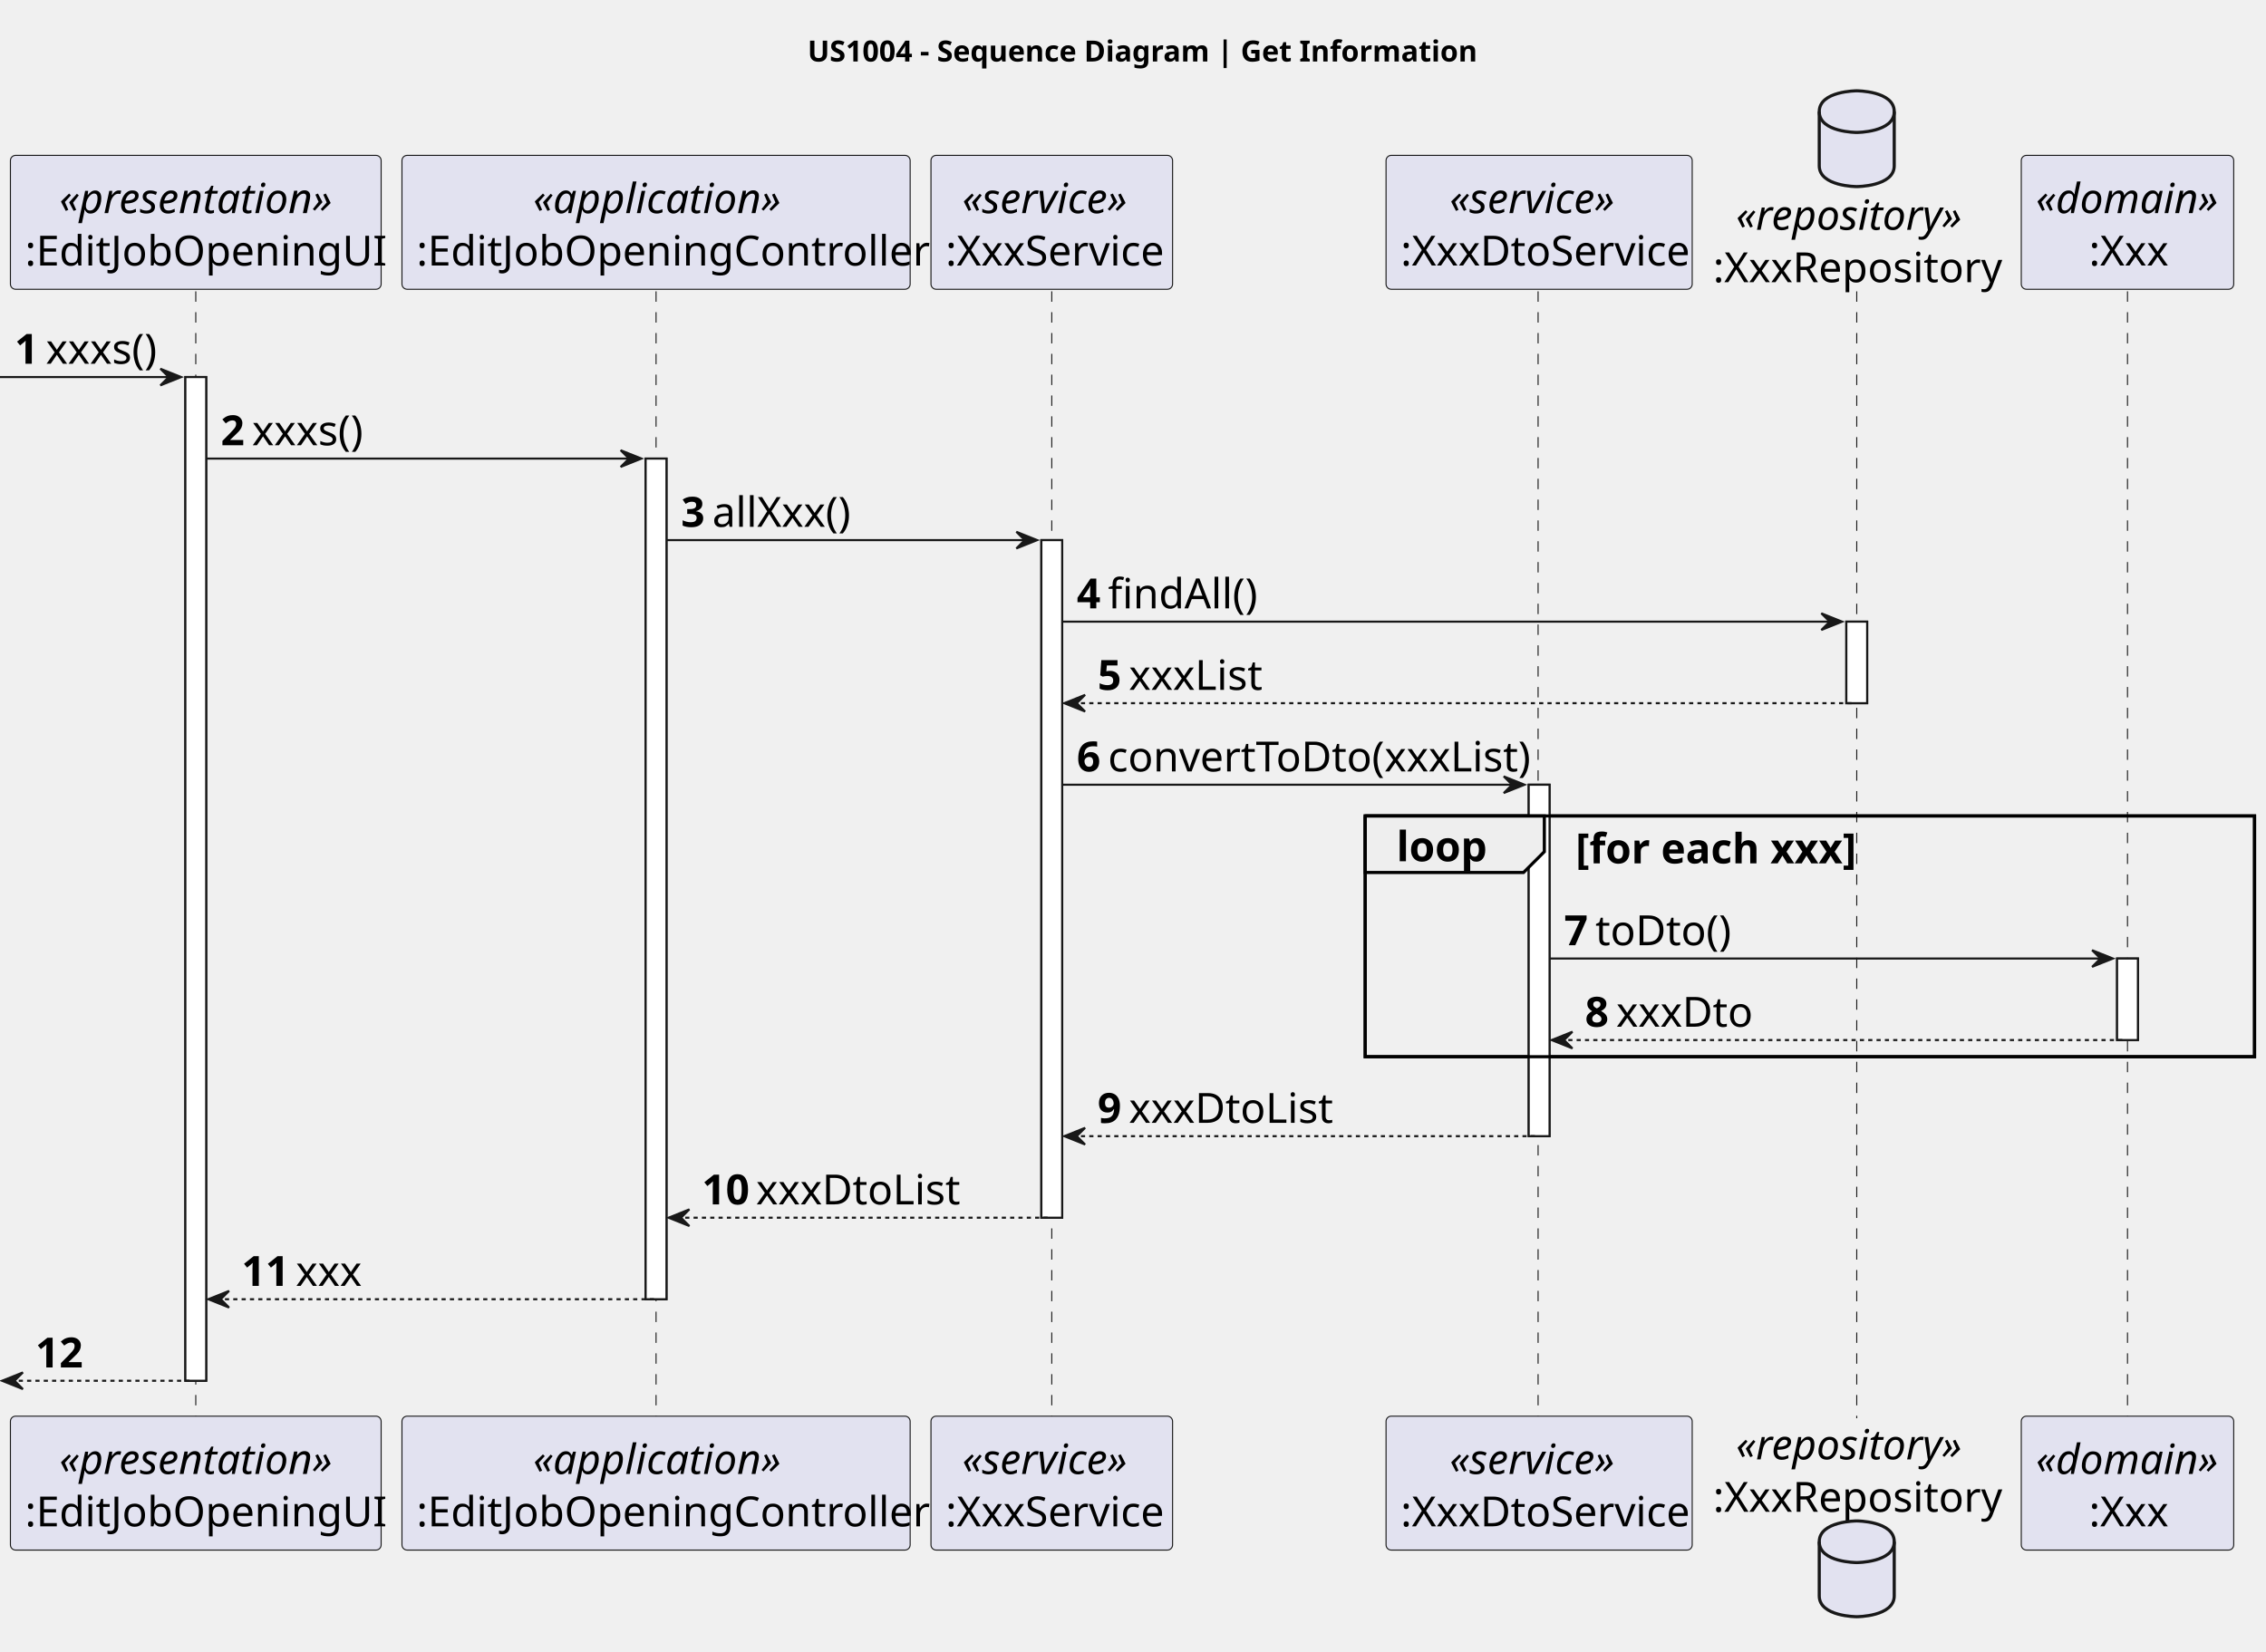
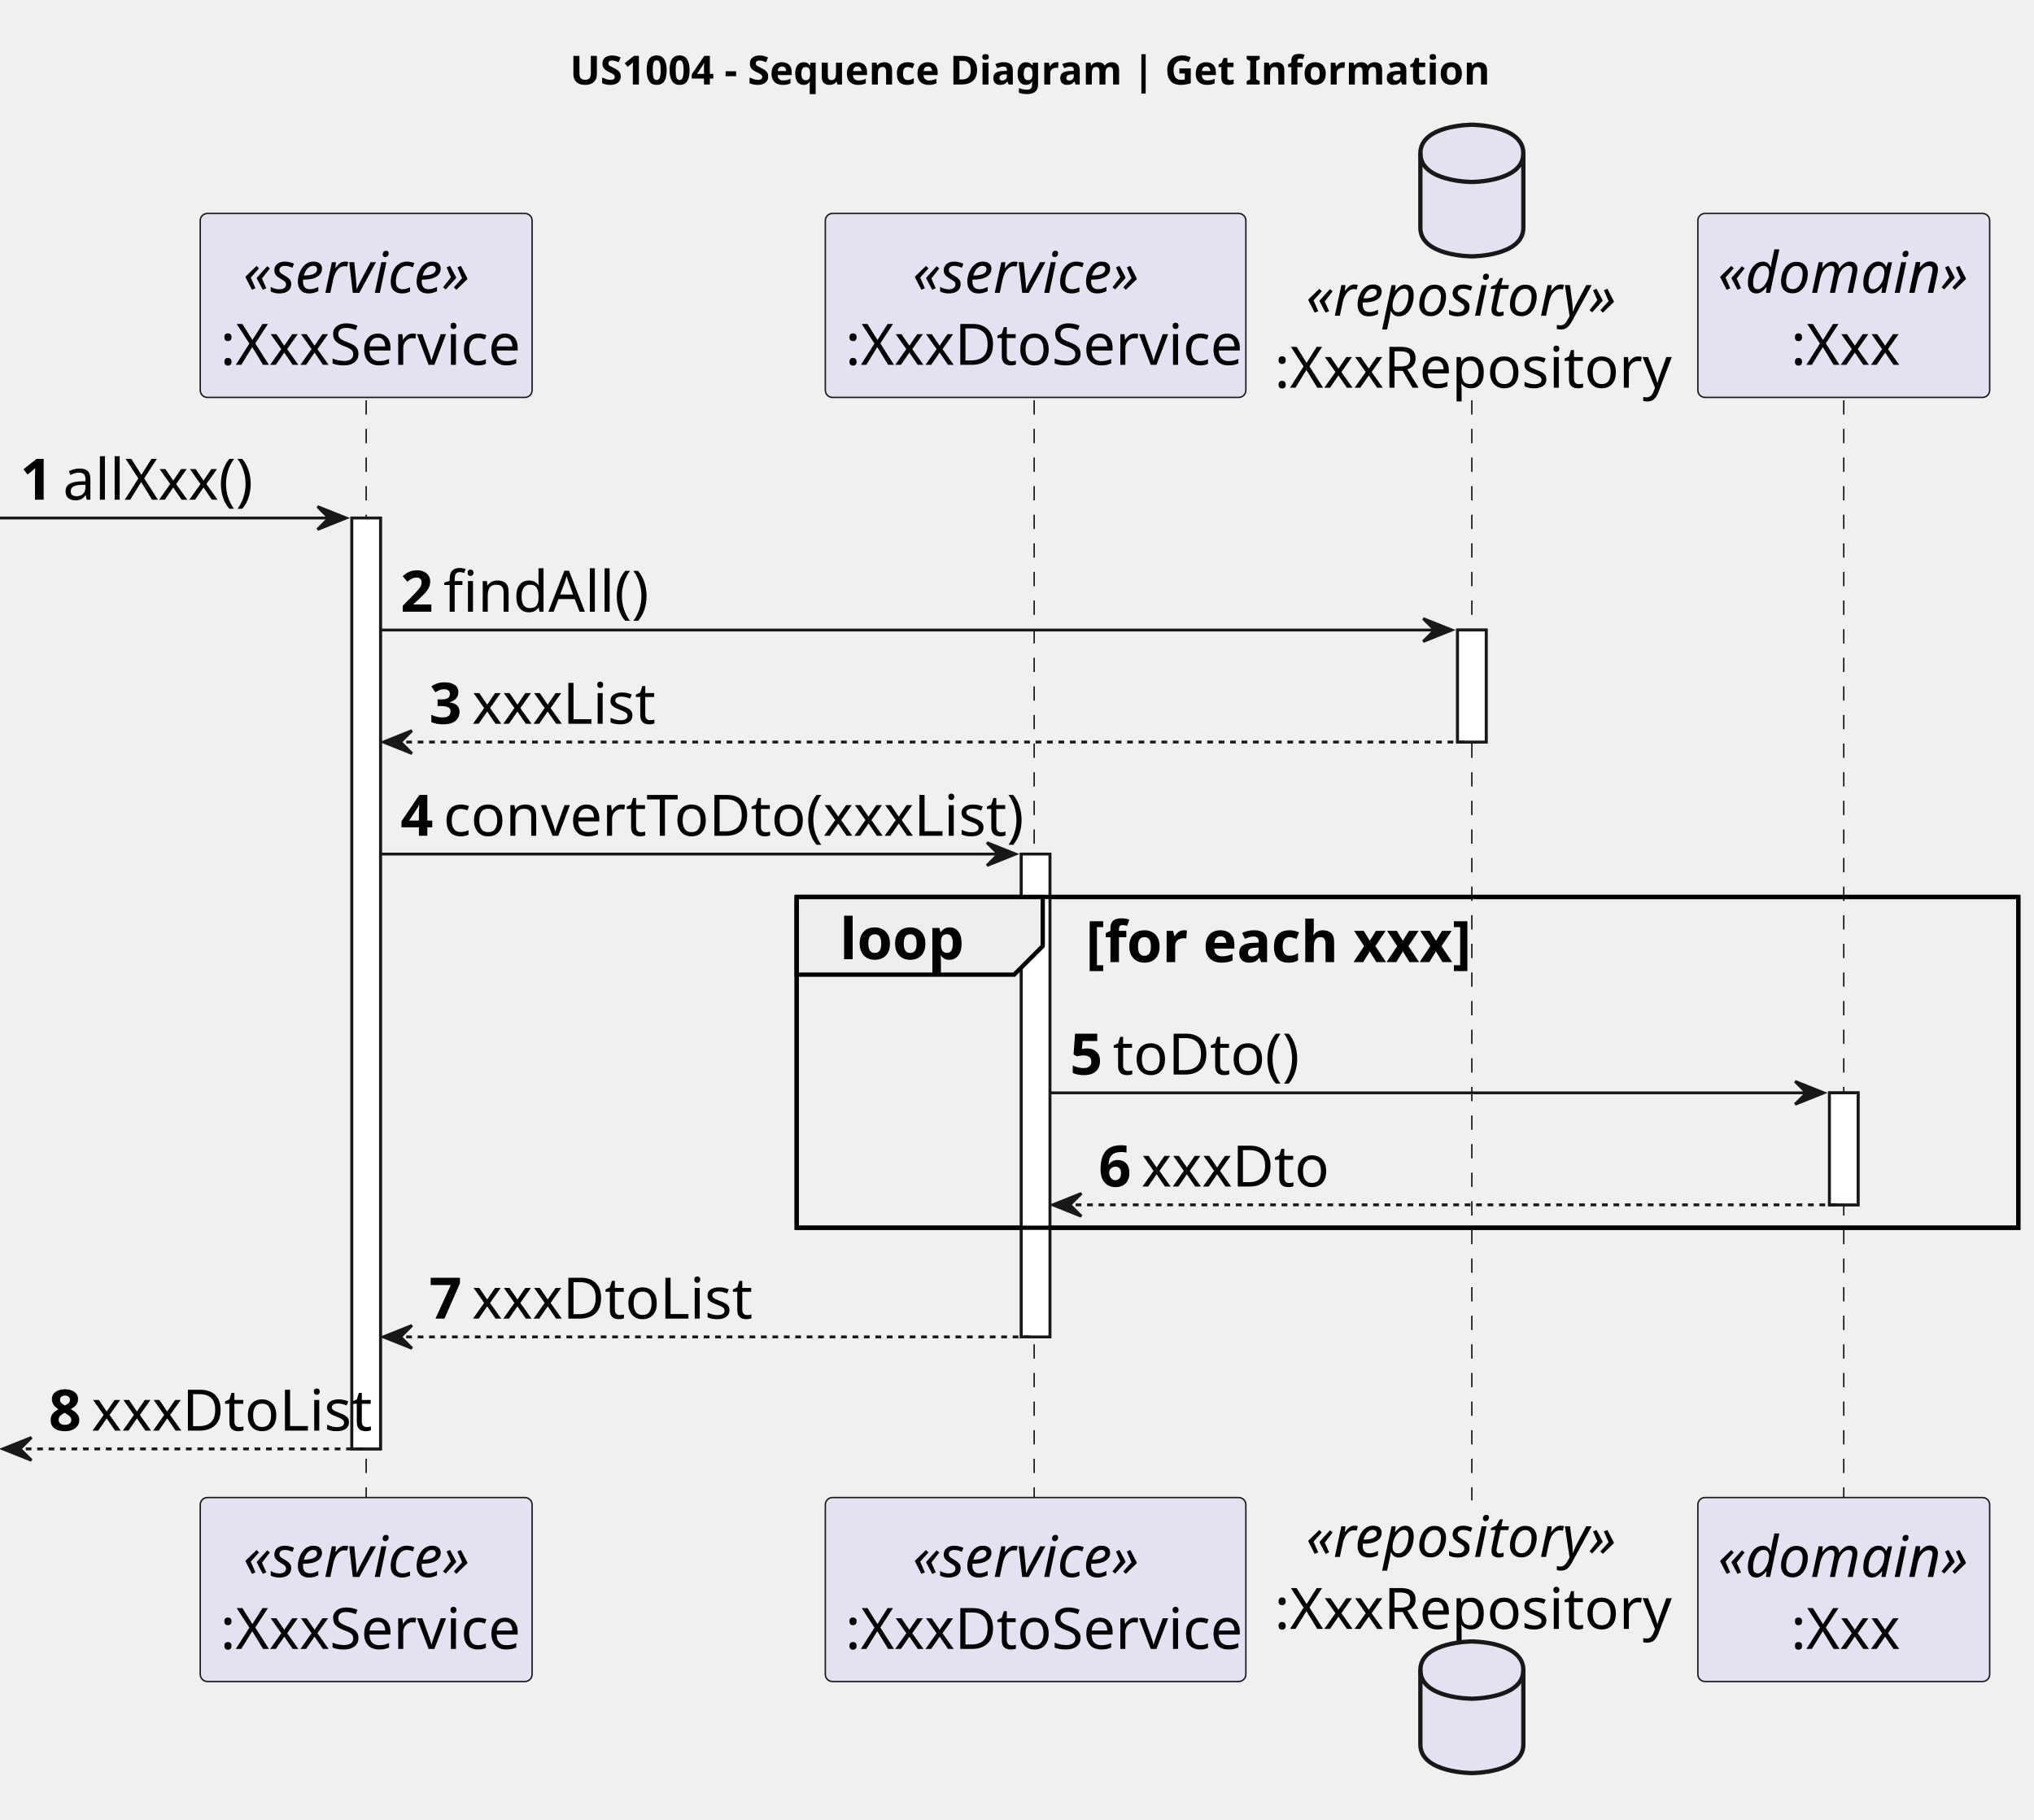
- <svg xmlns="http://www.w3.org/2000/svg" contentStyleType="text/css" height="793px" preserveAspectRatio="none" style="width:1088px;height:793px;background:#FFFFFF;" version="1.1" viewBox="0 0 1088 793" width="1088px" zoomAndPan="magnify">
+ <svg xmlns="http://www.w3.org/2000/svg" contentStyleType="text/css" height="636px" preserveAspectRatio="none" style="width:711px;height:636px;background:#FFFFFF;" version="1.1" viewBox="0 0 711 636" width="711px" zoomAndPan="magnify">
  <defs />
  <g>
-     <text fill="#000000" font-family="sans-serif" font-size="14" font-weight="bold" lengthAdjust="spacing" textLength="316" x="387.75" y="29.533">US1004 - Sequence Diagram | Get Information</text>
-     <rect fill="#FFFFFF" height="482.031" style="stroke:#181818;stroke-width:1.0;" width="10" x="89" y="181.078" />
-     <rect fill="#FFFFFF" height="403.719" style="stroke:#181818;stroke-width:1.0;" width="10" x="310" y="220.234" />
-     <rect fill="#FFFFFF" height="325.406" style="stroke:#181818;stroke-width:1.0;" width="10" x="500" y="259.391" />
-     <rect fill="#FFFFFF" height="168.781" style="stroke:#181818;stroke-width:1.0;" width="10" x="734" y="376.859" />
-     <rect fill="#FFFFFF" height="39.156" style="stroke:#181818;stroke-width:1.0;" width="10" x="886.5" y="298.547" />
-     <rect fill="#FFFFFF" height="39.156" style="stroke:#181818;stroke-width:1.0;" width="10" x="1016.5" y="460.328" />
-     <rect fill="none" height="115.625" style="stroke:#000000;stroke-width:1.5;" width="427" x="655.5" y="391.859" />
-     <line style="stroke:#181818;stroke-width:0.5;stroke-dasharray:5.0,5.0;" x1="94" x2="94" y1="139.922" y2="681.109" />
-     <line style="stroke:#181818;stroke-width:0.5;stroke-dasharray:5.0,5.0;" x1="315" x2="315" y1="139.922" y2="681.109" />
-     <line style="stroke:#181818;stroke-width:0.5;stroke-dasharray:5.0,5.0;" x1="505" x2="505" y1="139.922" y2="681.109" />
-     <line style="stroke:#181818;stroke-width:0.5;stroke-dasharray:5.0,5.0;" x1="738.5" x2="738.5" y1="139.922" y2="681.109" />
-     <line style="stroke:#181818;stroke-width:0.5;stroke-dasharray:5.0,5.0;" x1="891.5" x2="891.5" y1="139.922" y2="681.109" />
-     <line style="stroke:#181818;stroke-width:0.5;stroke-dasharray:5.0,5.0;" x1="1021.5" x2="1021.5" y1="139.922" y2="681.109" />
-     <rect fill="#E2E2F0" height="64.312" rx="2.5" ry="2.5" style="stroke:#181818;stroke-width:0.5;" width="178" x="5" y="74.609" />
-     <text fill="#000000" font-family="sans-serif" font-size="20" font-style="italic" lengthAdjust="spacing" textLength="131" x="28.5" y="102.371">«presentation»</text>
-     <text fill="#000000" font-family="sans-serif" font-size="20" lengthAdjust="spacing" textLength="164" x="12" y="127.527">:EditJobOpeningUI</text>
-     <rect fill="#E2E2F0" height="64.312" rx="2.5" ry="2.5" style="stroke:#181818;stroke-width:0.5;" width="178" x="5" y="680.109" />
-     <text fill="#000000" font-family="sans-serif" font-size="20" font-style="italic" lengthAdjust="spacing" textLength="131" x="28.5" y="707.871">«presentation»</text>
-     <text fill="#000000" font-family="sans-serif" font-size="20" lengthAdjust="spacing" textLength="164" x="12" y="733.027">:EditJobOpeningUI</text>
-     <rect fill="#E2E2F0" height="64.312" rx="2.5" ry="2.5" style="stroke:#181818;stroke-width:0.5;" width="244" x="193" y="74.609" />
-     <text fill="#000000" font-family="sans-serif" font-size="20" font-style="italic" lengthAdjust="spacing" textLength="118" x="256" y="102.371">«application»</text>
-     <text fill="#000000" font-family="sans-serif" font-size="20" lengthAdjust="spacing" textLength="230" x="200" y="127.527">:EditJobOpeningController</text>
-     <rect fill="#E2E2F0" height="64.312" rx="2.5" ry="2.5" style="stroke:#181818;stroke-width:0.5;" width="244" x="193" y="680.109" />
-     <text fill="#000000" font-family="sans-serif" font-size="20" font-style="italic" lengthAdjust="spacing" textLength="118" x="256" y="707.871">«application»</text>
-     <text fill="#000000" font-family="sans-serif" font-size="20" lengthAdjust="spacing" textLength="230" x="200" y="733.027">:EditJobOpeningController</text>
-     <rect fill="#E2E2F0" height="64.312" rx="2.5" ry="2.5" style="stroke:#181818;stroke-width:0.5;" width="116" x="447" y="74.609" />
-     <text fill="#000000" font-family="sans-serif" font-size="20" font-style="italic" lengthAdjust="spacing" textLength="86" x="462" y="102.371">«service»</text>
-     <text fill="#000000" font-family="sans-serif" font-size="20" lengthAdjust="spacing" textLength="102" x="454" y="127.527">:XxxService</text>
-     <rect fill="#E2E2F0" height="64.312" rx="2.5" ry="2.5" style="stroke:#181818;stroke-width:0.5;" width="116" x="447" y="680.109" />
-     <text fill="#000000" font-family="sans-serif" font-size="20" font-style="italic" lengthAdjust="spacing" textLength="86" x="462" y="707.871">«service»</text>
-     <text fill="#000000" font-family="sans-serif" font-size="20" lengthAdjust="spacing" textLength="102" x="454" y="733.027">:XxxService</text>
-     <rect fill="#E2E2F0" height="64.312" rx="2.5" ry="2.5" style="stroke:#181818;stroke-width:0.5;" width="147" x="665.5" y="74.609" />
-     <text fill="#000000" font-family="sans-serif" font-size="20" font-style="italic" lengthAdjust="spacing" textLength="86" x="696" y="102.371">«service»</text>
-     <text fill="#000000" font-family="sans-serif" font-size="20" lengthAdjust="spacing" textLength="133" x="672.5" y="127.527">:XxxDtoService</text>
-     <rect fill="#E2E2F0" height="64.312" rx="2.5" ry="2.5" style="stroke:#181818;stroke-width:0.5;" width="147" x="665.5" y="680.109" />
-     <text fill="#000000" font-family="sans-serif" font-size="20" font-style="italic" lengthAdjust="spacing" textLength="86" x="696" y="707.871">«service»</text>
-     <text fill="#000000" font-family="sans-serif" font-size="20" lengthAdjust="spacing" textLength="133" x="672.5" y="733.027">:XxxDtoService</text>
-     <text fill="#000000" font-family="sans-serif" font-size="20" font-style="italic" lengthAdjust="spacing" textLength="110" x="833.5" y="110.371">«repository»</text>
-     <text fill="#000000" font-family="sans-serif" font-size="20" lengthAdjust="spacing" textLength="132" x="822.5" y="135.527">:XxxRepository</text>
-     <path d="M873.5,53.609 C873.5,43.609 891.5,43.609 891.5,43.609 C891.5,43.609 909.5,43.609 909.5,53.609 L909.5,79.609 C909.5,89.609 891.5,89.609 891.5,89.609 C891.5,89.609 873.5,89.609 873.5,79.609 L873.5,53.609 " fill="#E2E2F0" style="stroke:#181818;stroke-width:1.5;" />
-     <path d="M873.5,53.609 C873.5,63.609 891.5,63.609 891.5,63.609 C891.5,63.609 909.5,63.609 909.5,53.609 " fill="none" style="stroke:#181818;stroke-width:1.5;" />
-     <text fill="#000000" font-family="sans-serif" font-size="20" font-style="italic" lengthAdjust="spacing" textLength="110" x="833.5" y="700.871">«repository»</text>
-     <text fill="#000000" font-family="sans-serif" font-size="20" lengthAdjust="spacing" textLength="132" x="822.5" y="726.027">:XxxRepository</text>
-     <path d="M873.5,740.422 C873.5,730.422 891.5,730.422 891.5,730.422 C891.5,730.422 909.5,730.422 909.5,740.422 L909.5,766.422 C909.5,776.422 891.5,776.422 891.5,776.422 C891.5,776.422 873.5,776.422 873.5,766.422 L873.5,740.422 " fill="#E2E2F0" style="stroke:#181818;stroke-width:1.5;" />
-     <path d="M873.5,740.422 C873.5,750.422 891.5,750.422 891.5,750.422 C891.5,750.422 909.5,750.422 909.5,740.422 " fill="none" style="stroke:#181818;stroke-width:1.5;" />
-     <rect fill="#E2E2F0" height="64.312" rx="2.5" ry="2.5" style="stroke:#181818;stroke-width:0.5;" width="102" x="970.5" y="74.609" />
-     <text fill="#000000" font-family="sans-serif" font-size="20" font-style="italic" lengthAdjust="spacing" textLength="88" x="977.5" y="102.371">«domain»</text>
-     <text fill="#000000" font-family="sans-serif" font-size="20" lengthAdjust="spacing" textLength="37" x="1003" y="127.527">:Xxx</text>
-     <rect fill="#E2E2F0" height="64.312" rx="2.5" ry="2.5" style="stroke:#181818;stroke-width:0.5;" width="102" x="970.5" y="680.109" />
-     <text fill="#000000" font-family="sans-serif" font-size="20" font-style="italic" lengthAdjust="spacing" textLength="88" x="977.5" y="707.871">«domain»</text>
-     <text fill="#000000" font-family="sans-serif" font-size="20" lengthAdjust="spacing" textLength="37" x="1003" y="733.027">:Xxx</text>
-     <rect fill="#FFFFFF" height="482.031" style="stroke:#181818;stroke-width:1.0;" width="10" x="89" y="181.078" />
-     <rect fill="#FFFFFF" height="403.719" style="stroke:#181818;stroke-width:1.0;" width="10" x="310" y="220.234" />
-     <rect fill="#FFFFFF" height="325.406" style="stroke:#181818;stroke-width:1.0;" width="10" x="500" y="259.391" />
-     <rect fill="#FFFFFF" height="168.781" style="stroke:#181818;stroke-width:1.0;" width="10" x="734" y="376.859" />
-     <rect fill="#FFFFFF" height="39.156" style="stroke:#181818;stroke-width:1.0;" width="10" x="886.5" y="298.547" />
-     <rect fill="#FFFFFF" height="39.156" style="stroke:#181818;stroke-width:1.0;" width="10" x="1016.5" y="460.328" />
-     <polygon fill="#181818" points="77,177.078,87,181.078,77,185.078,81,181.078" style="stroke:#181818;stroke-width:1.0;" />
-     <line style="stroke:#181818;stroke-width:1.0;" x1="0" x2="83" y1="181.078" y2="181.078" />
+     <text fill="#000000" font-family="sans-serif" font-size="14" font-weight="bold" lengthAdjust="spacing" textLength="316" x="199.25" y="29.533">US1004 - Sequence Diagram | Get Information</text>
+     <rect fill="#FFFFFF" height="325.406" style="stroke:#181818;stroke-width:1.0;" width="10" x="123" y="181.078" />
+     <rect fill="#FFFFFF" height="168.781" style="stroke:#181818;stroke-width:1.0;" width="10" x="357" y="298.547" />
+     <rect fill="#FFFFFF" height="39.156" style="stroke:#181818;stroke-width:1.0;" width="10" x="509.5" y="220.234" />
+     <rect fill="#FFFFFF" height="39.156" style="stroke:#181818;stroke-width:1.0;" width="10" x="639.5" y="382.016" />
+     <rect fill="none" height="115.625" style="stroke:#000000;stroke-width:1.5;" width="427" x="278.5" y="313.547" />
+     <line style="stroke:#181818;stroke-width:0.5;stroke-dasharray:5.0,5.0;" x1="128" x2="128" y1="139.922" y2="524.484" />
+     <line style="stroke:#181818;stroke-width:0.5;stroke-dasharray:5.0,5.0;" x1="361.5" x2="361.5" y1="139.922" y2="524.484" />
+     <line style="stroke:#181818;stroke-width:0.5;stroke-dasharray:5.0,5.0;" x1="514.5" x2="514.5" y1="139.922" y2="524.484" />
+     <line style="stroke:#181818;stroke-width:0.5;stroke-dasharray:5.0,5.0;" x1="644.5" x2="644.5" y1="139.922" y2="524.484" />
+     <rect fill="#E2E2F0" height="64.312" rx="2.5" ry="2.5" style="stroke:#181818;stroke-width:0.5;" width="116" x="70" y="74.609" />
+     <text fill="#000000" font-family="sans-serif" font-size="20" font-style="italic" lengthAdjust="spacing" textLength="86" x="85" y="102.371">«service»</text>
+     <text fill="#000000" font-family="sans-serif" font-size="20" lengthAdjust="spacing" textLength="102" x="77" y="127.527">:XxxService</text>
+     <rect fill="#E2E2F0" height="64.312" rx="2.5" ry="2.5" style="stroke:#181818;stroke-width:0.5;" width="116" x="70" y="523.484" />
+     <text fill="#000000" font-family="sans-serif" font-size="20" font-style="italic" lengthAdjust="spacing" textLength="86" x="85" y="551.246">«service»</text>
+     <text fill="#000000" font-family="sans-serif" font-size="20" lengthAdjust="spacing" textLength="102" x="77" y="576.402">:XxxService</text>
+     <rect fill="#E2E2F0" height="64.312" rx="2.5" ry="2.5" style="stroke:#181818;stroke-width:0.5;" width="147" x="288.5" y="74.609" />
+     <text fill="#000000" font-family="sans-serif" font-size="20" font-style="italic" lengthAdjust="spacing" textLength="86" x="319" y="102.371">«service»</text>
+     <text fill="#000000" font-family="sans-serif" font-size="20" lengthAdjust="spacing" textLength="133" x="295.5" y="127.527">:XxxDtoService</text>
+     <rect fill="#E2E2F0" height="64.312" rx="2.5" ry="2.5" style="stroke:#181818;stroke-width:0.5;" width="147" x="288.5" y="523.484" />
+     <text fill="#000000" font-family="sans-serif" font-size="20" font-style="italic" lengthAdjust="spacing" textLength="86" x="319" y="551.246">«service»</text>
+     <text fill="#000000" font-family="sans-serif" font-size="20" lengthAdjust="spacing" textLength="133" x="295.5" y="576.402">:XxxDtoService</text>
+     <text fill="#000000" font-family="sans-serif" font-size="20" font-style="italic" lengthAdjust="spacing" textLength="110" x="456.5" y="110.371">«repository»</text>
+     <text fill="#000000" font-family="sans-serif" font-size="20" lengthAdjust="spacing" textLength="132" x="445.5" y="135.527">:XxxRepository</text>
+     <path d="M496.5,53.609 C496.5,43.609 514.5,43.609 514.5,43.609 C514.5,43.609 532.5,43.609 532.5,53.609 L532.5,79.609 C532.5,89.609 514.5,89.609 514.5,89.609 C514.5,89.609 496.5,89.609 496.5,79.609 L496.5,53.609 " fill="#E2E2F0" style="stroke:#181818;stroke-width:1.5;" />
+     <path d="M496.5,53.609 C496.5,63.609 514.5,63.609 514.5,63.609 C514.5,63.609 532.5,63.609 532.5,53.609 " fill="none" style="stroke:#181818;stroke-width:1.5;" />
+     <text fill="#000000" font-family="sans-serif" font-size="20" font-style="italic" lengthAdjust="spacing" textLength="110" x="456.5" y="544.246">«repository»</text>
+     <text fill="#000000" font-family="sans-serif" font-size="20" lengthAdjust="spacing" textLength="132" x="445.5" y="569.402">:XxxRepository</text>
+     <path d="M496.5,583.797 C496.5,573.797 514.5,573.797 514.5,573.797 C514.5,573.797 532.5,573.797 532.5,583.797 L532.5,609.797 C532.5,619.797 514.5,619.797 514.5,619.797 C514.5,619.797 496.5,619.797 496.5,609.797 L496.5,583.797 " fill="#E2E2F0" style="stroke:#181818;stroke-width:1.5;" />
+     <path d="M496.5,583.797 C496.5,593.797 514.5,593.797 514.5,593.797 C514.5,593.797 532.5,593.797 532.5,583.797 " fill="none" style="stroke:#181818;stroke-width:1.5;" />
+     <rect fill="#E2E2F0" height="64.312" rx="2.5" ry="2.5" style="stroke:#181818;stroke-width:0.5;" width="102" x="593.5" y="74.609" />
+     <text fill="#000000" font-family="sans-serif" font-size="20" font-style="italic" lengthAdjust="spacing" textLength="88" x="600.5" y="102.371">«domain»</text>
+     <text fill="#000000" font-family="sans-serif" font-size="20" lengthAdjust="spacing" textLength="37" x="626" y="127.527">:Xxx</text>
+     <rect fill="#E2E2F0" height="64.312" rx="2.5" ry="2.5" style="stroke:#181818;stroke-width:0.5;" width="102" x="593.5" y="523.484" />
+     <text fill="#000000" font-family="sans-serif" font-size="20" font-style="italic" lengthAdjust="spacing" textLength="88" x="600.5" y="551.246">«domain»</text>
+     <text fill="#000000" font-family="sans-serif" font-size="20" lengthAdjust="spacing" textLength="37" x="626" y="576.402">:Xxx</text>
+     <rect fill="#FFFFFF" height="325.406" style="stroke:#181818;stroke-width:1.0;" width="10" x="123" y="181.078" />
+     <rect fill="#FFFFFF" height="168.781" style="stroke:#181818;stroke-width:1.0;" width="10" x="357" y="298.547" />
+     <rect fill="#FFFFFF" height="39.156" style="stroke:#181818;stroke-width:1.0;" width="10" x="509.5" y="220.234" />
+     <rect fill="#FFFFFF" height="39.156" style="stroke:#181818;stroke-width:1.0;" width="10" x="639.5" y="382.016" />
+     <polygon fill="#181818" points="111,177.078,121,181.078,111,185.078,115,181.078" style="stroke:#181818;stroke-width:1.0;" />
+     <line style="stroke:#181818;stroke-width:1.0;" x1="0" x2="117" y1="181.078" y2="181.078" />
    <text fill="#000000" font-family="sans-serif" font-size="20" font-weight="bold" lengthAdjust="spacing" textLength="11" x="7" y="174.684">1</text>
-     <text fill="#000000" font-family="sans-serif" font-size="20" lengthAdjust="spacing" textLength="51" x="22" y="174.684">xxxs()</text>
-     <polygon fill="#181818" points="298,216.234,308,220.234,298,224.234,302,220.234" style="stroke:#181818;stroke-width:1.0;" />
-     <line style="stroke:#181818;stroke-width:1.0;" x1="99" x2="304" y1="220.234" y2="220.234" />
-     <text fill="#000000" font-family="sans-serif" font-size="20" font-weight="bold" lengthAdjust="spacing" textLength="11" x="106" y="213.84">2</text>
-     <text fill="#000000" font-family="sans-serif" font-size="20" lengthAdjust="spacing" textLength="51" x="121" y="213.84">xxxs()</text>
-     <polygon fill="#181818" points="488,255.391,498,259.391,488,263.391,492,259.391" style="stroke:#181818;stroke-width:1.0;" />
-     <line style="stroke:#181818;stroke-width:1.0;" x1="320" x2="494" y1="259.391" y2="259.391" />
-     <text fill="#000000" font-family="sans-serif" font-size="20" font-weight="bold" lengthAdjust="spacing" textLength="11" x="327" y="252.996">3</text>
-     <text fill="#000000" font-family="sans-serif" font-size="20" lengthAdjust="spacing" textLength="64" x="342" y="252.996">allXxx()</text>
-     <polygon fill="#181818" points="874.5,294.547,884.5,298.547,874.5,302.547,878.5,298.547" style="stroke:#181818;stroke-width:1.0;" />
-     <line style="stroke:#181818;stroke-width:1.0;" x1="510" x2="880.5" y1="298.547" y2="298.547" />
-     <text fill="#000000" font-family="sans-serif" font-size="20" font-weight="bold" lengthAdjust="spacing" textLength="11" x="517" y="292.152">4</text>
-     <text fill="#000000" font-family="sans-serif" font-size="20" lengthAdjust="spacing" textLength="66" x="532" y="292.152">findAll()</text>
-     <polygon fill="#181818" points="521,333.703,511,337.703,521,341.703,517,337.703" style="stroke:#181818;stroke-width:1.0;" />
-     <line style="stroke:#181818;stroke-width:1.0;stroke-dasharray:2.0,2.0;" x1="515" x2="890.5" y1="337.703" y2="337.703" />
-     <text fill="#000000" font-family="sans-serif" font-size="20" font-weight="bold" lengthAdjust="spacing" textLength="11" x="527" y="331.309">5</text>
-     <text fill="#000000" font-family="sans-serif" font-size="20" lengthAdjust="spacing" textLength="58" x="542" y="331.309">xxxList</text>
-     <polygon fill="#181818" points="722,372.859,732,376.859,722,380.859,726,376.859" style="stroke:#181818;stroke-width:1.0;" />
-     <line style="stroke:#181818;stroke-width:1.0;" x1="510" x2="728" y1="376.859" y2="376.859" />
-     <text fill="#000000" font-family="sans-serif" font-size="20" font-weight="bold" lengthAdjust="spacing" textLength="11" x="517" y="370.465">6</text>
-     <text fill="#000000" font-family="sans-serif" font-size="20" lengthAdjust="spacing" textLength="190" x="532" y="370.465">convertToDto(xxxList)</text>
-     <path d="M655.5,391.859 L741.5,391.859 L741.5,409.016 L731.5,419.016 L655.5,419.016 L655.5,391.859 " fill="#EEEEEE" style="stroke:#000000;stroke-width:1.5;" />
-     <rect fill="none" height="115.625" style="stroke:#000000;stroke-width:1.5;" width="427" x="655.5" y="391.859" />
-     <text fill="#000000" font-family="sans-serif" font-size="20" font-weight="bold" lengthAdjust="spacing" textLength="41" x="670.5" y="413.621">loop</text>
-     <text fill="#000000" font-family="sans-serif" font-size="20" font-weight="bold" lengthAdjust="spacing" textLength="131" x="756.5" y="414.621">[for each xxx]</text>
-     <polygon fill="#181818" points="1004.5,456.328,1014.5,460.328,1004.5,464.328,1008.5,460.328" style="stroke:#181818;stroke-width:1.0;" />
-     <line style="stroke:#181818;stroke-width:1.0;" x1="744" x2="1010.5" y1="460.328" y2="460.328" />
-     <text fill="#000000" font-family="sans-serif" font-size="20" font-weight="bold" lengthAdjust="spacing" textLength="11" x="751" y="453.934">7</text>
-     <text fill="#000000" font-family="sans-serif" font-size="20" lengthAdjust="spacing" textLength="62" x="766" y="453.934">toDto()</text>
-     <polygon fill="#181818" points="755,495.484,745,499.484,755,503.484,751,499.484" style="stroke:#181818;stroke-width:1.0;" />
-     <line style="stroke:#181818;stroke-width:1.0;stroke-dasharray:2.0,2.0;" x1="749" x2="1020.5" y1="499.484" y2="499.484" />
-     <text fill="#000000" font-family="sans-serif" font-size="20" font-weight="bold" lengthAdjust="spacing" textLength="11" x="761" y="493.09">8</text>
-     <text fill="#000000" font-family="sans-serif" font-size="20" lengthAdjust="spacing" textLength="58" x="776" y="493.09">xxxDto</text>
-     <polygon fill="#181818" points="521,541.641,511,545.641,521,549.641,517,545.641" style="stroke:#181818;stroke-width:1.0;" />
-     <line style="stroke:#181818;stroke-width:1.0;stroke-dasharray:2.0,2.0;" x1="515" x2="738" y1="545.641" y2="545.641" />
-     <text fill="#000000" font-family="sans-serif" font-size="20" font-weight="bold" lengthAdjust="spacing" textLength="11" x="527" y="539.246">9</text>
-     <text fill="#000000" font-family="sans-serif" font-size="20" lengthAdjust="spacing" textLength="89" x="542" y="539.246">xxxDtoList</text>
-     <polygon fill="#181818" points="331,580.797,321,584.797,331,588.797,327,584.797" style="stroke:#181818;stroke-width:1.0;" />
-     <line style="stroke:#181818;stroke-width:1.0;stroke-dasharray:2.0,2.0;" x1="325" x2="504" y1="584.797" y2="584.797" />
-     <text fill="#000000" font-family="sans-serif" font-size="20" font-weight="bold" lengthAdjust="spacing" textLength="22" x="337" y="578.402">10</text>
-     <text fill="#000000" font-family="sans-serif" font-size="20" lengthAdjust="spacing" textLength="89" x="363" y="578.402">xxxDtoList</text>
-     <polygon fill="#181818" points="110,619.953,100,623.953,110,627.953,106,623.953" style="stroke:#181818;stroke-width:1.0;" />
-     <line style="stroke:#181818;stroke-width:1.0;stroke-dasharray:2.0,2.0;" x1="104" x2="314" y1="623.953" y2="623.953" />
-     <text fill="#000000" font-family="sans-serif" font-size="20" font-weight="bold" lengthAdjust="spacing" textLength="22" x="116" y="617.559">11</text>
-     <text fill="#000000" font-family="sans-serif" font-size="20" lengthAdjust="spacing" textLength="27" x="142" y="617.559">xxx</text>
-     <polygon fill="#181818" points="11,659.109,1,663.109,11,667.109,7,663.109" style="stroke:#181818;stroke-width:1.0;" />
-     <line style="stroke:#181818;stroke-width:1.0;stroke-dasharray:2.0,2.0;" x1="5" x2="93" y1="663.109" y2="663.109" />
-     <text fill="#000000" font-family="sans-serif" font-size="20" font-weight="bold" lengthAdjust="spacing" textLength="22" x="17" y="656.715">12</text>
-     <text fill="#000000" font-family="sans-serif" font-size="20" lengthAdjust="spacing" textLength="6" x="43" y="656.715"> </text>
+     <text fill="#000000" font-family="sans-serif" font-size="20" lengthAdjust="spacing" textLength="64" x="22" y="174.684">allXxx()</text>
+     <polygon fill="#181818" points="497.5,216.234,507.5,220.234,497.5,224.234,501.5,220.234" style="stroke:#181818;stroke-width:1.0;" />
+     <line style="stroke:#181818;stroke-width:1.0;" x1="133" x2="503.5" y1="220.234" y2="220.234" />
+     <text fill="#000000" font-family="sans-serif" font-size="20" font-weight="bold" lengthAdjust="spacing" textLength="11" x="140" y="213.84">2</text>
+     <text fill="#000000" font-family="sans-serif" font-size="20" lengthAdjust="spacing" textLength="66" x="155" y="213.84">findAll()</text>
+     <polygon fill="#181818" points="144,255.391,134,259.391,144,263.391,140,259.391" style="stroke:#181818;stroke-width:1.0;" />
+     <line style="stroke:#181818;stroke-width:1.0;stroke-dasharray:2.0,2.0;" x1="138" x2="513.5" y1="259.391" y2="259.391" />
+     <text fill="#000000" font-family="sans-serif" font-size="20" font-weight="bold" lengthAdjust="spacing" textLength="11" x="150" y="252.996">3</text>
+     <text fill="#000000" font-family="sans-serif" font-size="20" lengthAdjust="spacing" textLength="58" x="165" y="252.996">xxxList</text>
+     <polygon fill="#181818" points="345,294.547,355,298.547,345,302.547,349,298.547" style="stroke:#181818;stroke-width:1.0;" />
+     <line style="stroke:#181818;stroke-width:1.0;" x1="133" x2="351" y1="298.547" y2="298.547" />
+     <text fill="#000000" font-family="sans-serif" font-size="20" font-weight="bold" lengthAdjust="spacing" textLength="11" x="140" y="292.152">4</text>
+     <text fill="#000000" font-family="sans-serif" font-size="20" lengthAdjust="spacing" textLength="190" x="155" y="292.152">convertToDto(xxxList)</text>
+     <path d="M278.5,313.547 L364.5,313.547 L364.5,330.703 L354.5,340.703 L278.5,340.703 L278.5,313.547 " fill="#EEEEEE" style="stroke:#000000;stroke-width:1.5;" />
+     <rect fill="none" height="115.625" style="stroke:#000000;stroke-width:1.5;" width="427" x="278.5" y="313.547" />
+     <text fill="#000000" font-family="sans-serif" font-size="20" font-weight="bold" lengthAdjust="spacing" textLength="41" x="293.5" y="335.309">loop</text>
+     <text fill="#000000" font-family="sans-serif" font-size="20" font-weight="bold" lengthAdjust="spacing" textLength="131" x="379.5" y="336.309">[for each xxx]</text>
+     <polygon fill="#181818" points="627.5,378.016,637.5,382.016,627.5,386.016,631.5,382.016" style="stroke:#181818;stroke-width:1.0;" />
+     <line style="stroke:#181818;stroke-width:1.0;" x1="367" x2="633.5" y1="382.016" y2="382.016" />
+     <text fill="#000000" font-family="sans-serif" font-size="20" font-weight="bold" lengthAdjust="spacing" textLength="11" x="374" y="375.621">5</text>
+     <text fill="#000000" font-family="sans-serif" font-size="20" lengthAdjust="spacing" textLength="62" x="389" y="375.621">toDto()</text>
+     <polygon fill="#181818" points="378,417.172,368,421.172,378,425.172,374,421.172" style="stroke:#181818;stroke-width:1.0;" />
+     <line style="stroke:#181818;stroke-width:1.0;stroke-dasharray:2.0,2.0;" x1="372" x2="643.5" y1="421.172" y2="421.172" />
+     <text fill="#000000" font-family="sans-serif" font-size="20" font-weight="bold" lengthAdjust="spacing" textLength="11" x="384" y="414.777">6</text>
+     <text fill="#000000" font-family="sans-serif" font-size="20" lengthAdjust="spacing" textLength="58" x="399" y="414.777">xxxDto</text>
+     <polygon fill="#181818" points="144,463.328,134,467.328,144,471.328,140,467.328" style="stroke:#181818;stroke-width:1.0;" />
+     <line style="stroke:#181818;stroke-width:1.0;stroke-dasharray:2.0,2.0;" x1="138" x2="361" y1="467.328" y2="467.328" />
+     <text fill="#000000" font-family="sans-serif" font-size="20" font-weight="bold" lengthAdjust="spacing" textLength="11" x="150" y="460.934">7</text>
+     <text fill="#000000" font-family="sans-serif" font-size="20" lengthAdjust="spacing" textLength="89" x="165" y="460.934">xxxDtoList</text>
+     <polygon fill="#181818" points="11,502.484,1,506.484,11,510.484,7,506.484" style="stroke:#181818;stroke-width:1.0;" />
+     <line style="stroke:#181818;stroke-width:1.0;stroke-dasharray:2.0,2.0;" x1="5" x2="127" y1="506.484" y2="506.484" />
+     <text fill="#000000" font-family="sans-serif" font-size="20" font-weight="bold" lengthAdjust="spacing" textLength="11" x="17" y="500.09">8</text>
+     <text fill="#000000" font-family="sans-serif" font-size="20" lengthAdjust="spacing" textLength="89" x="32" y="500.09">xxxDtoList</text>
  </g>
</svg>
